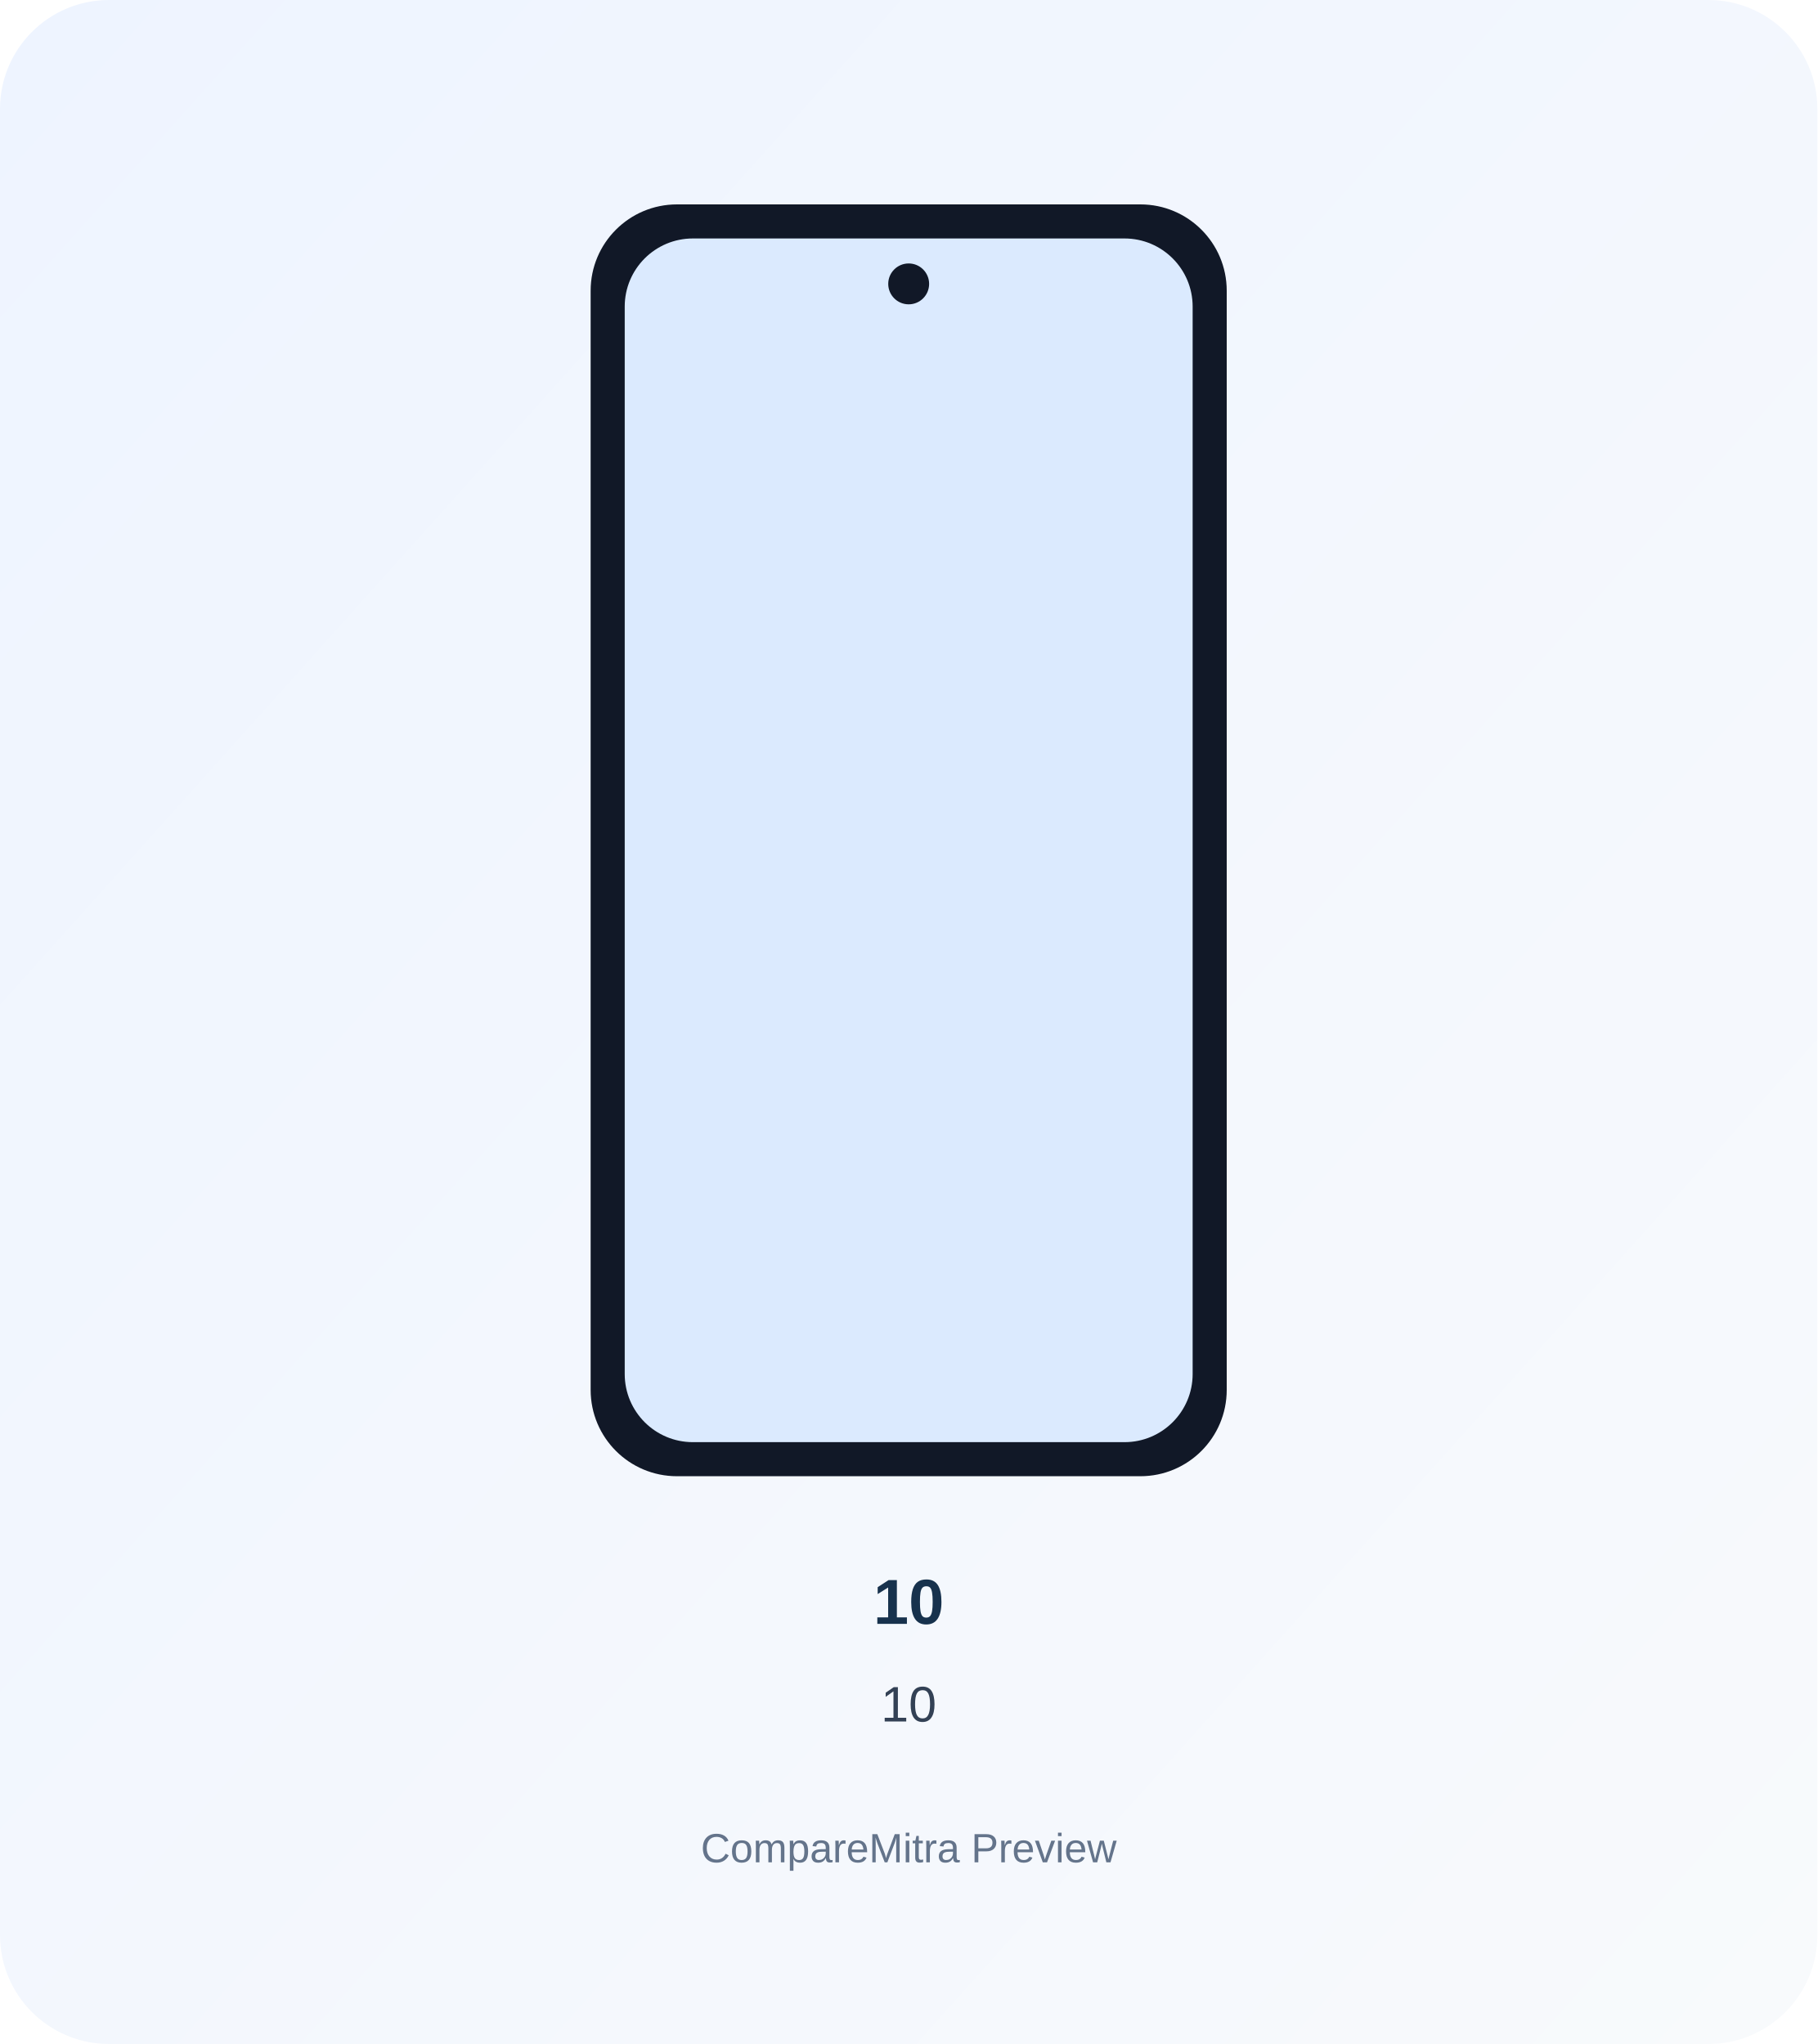
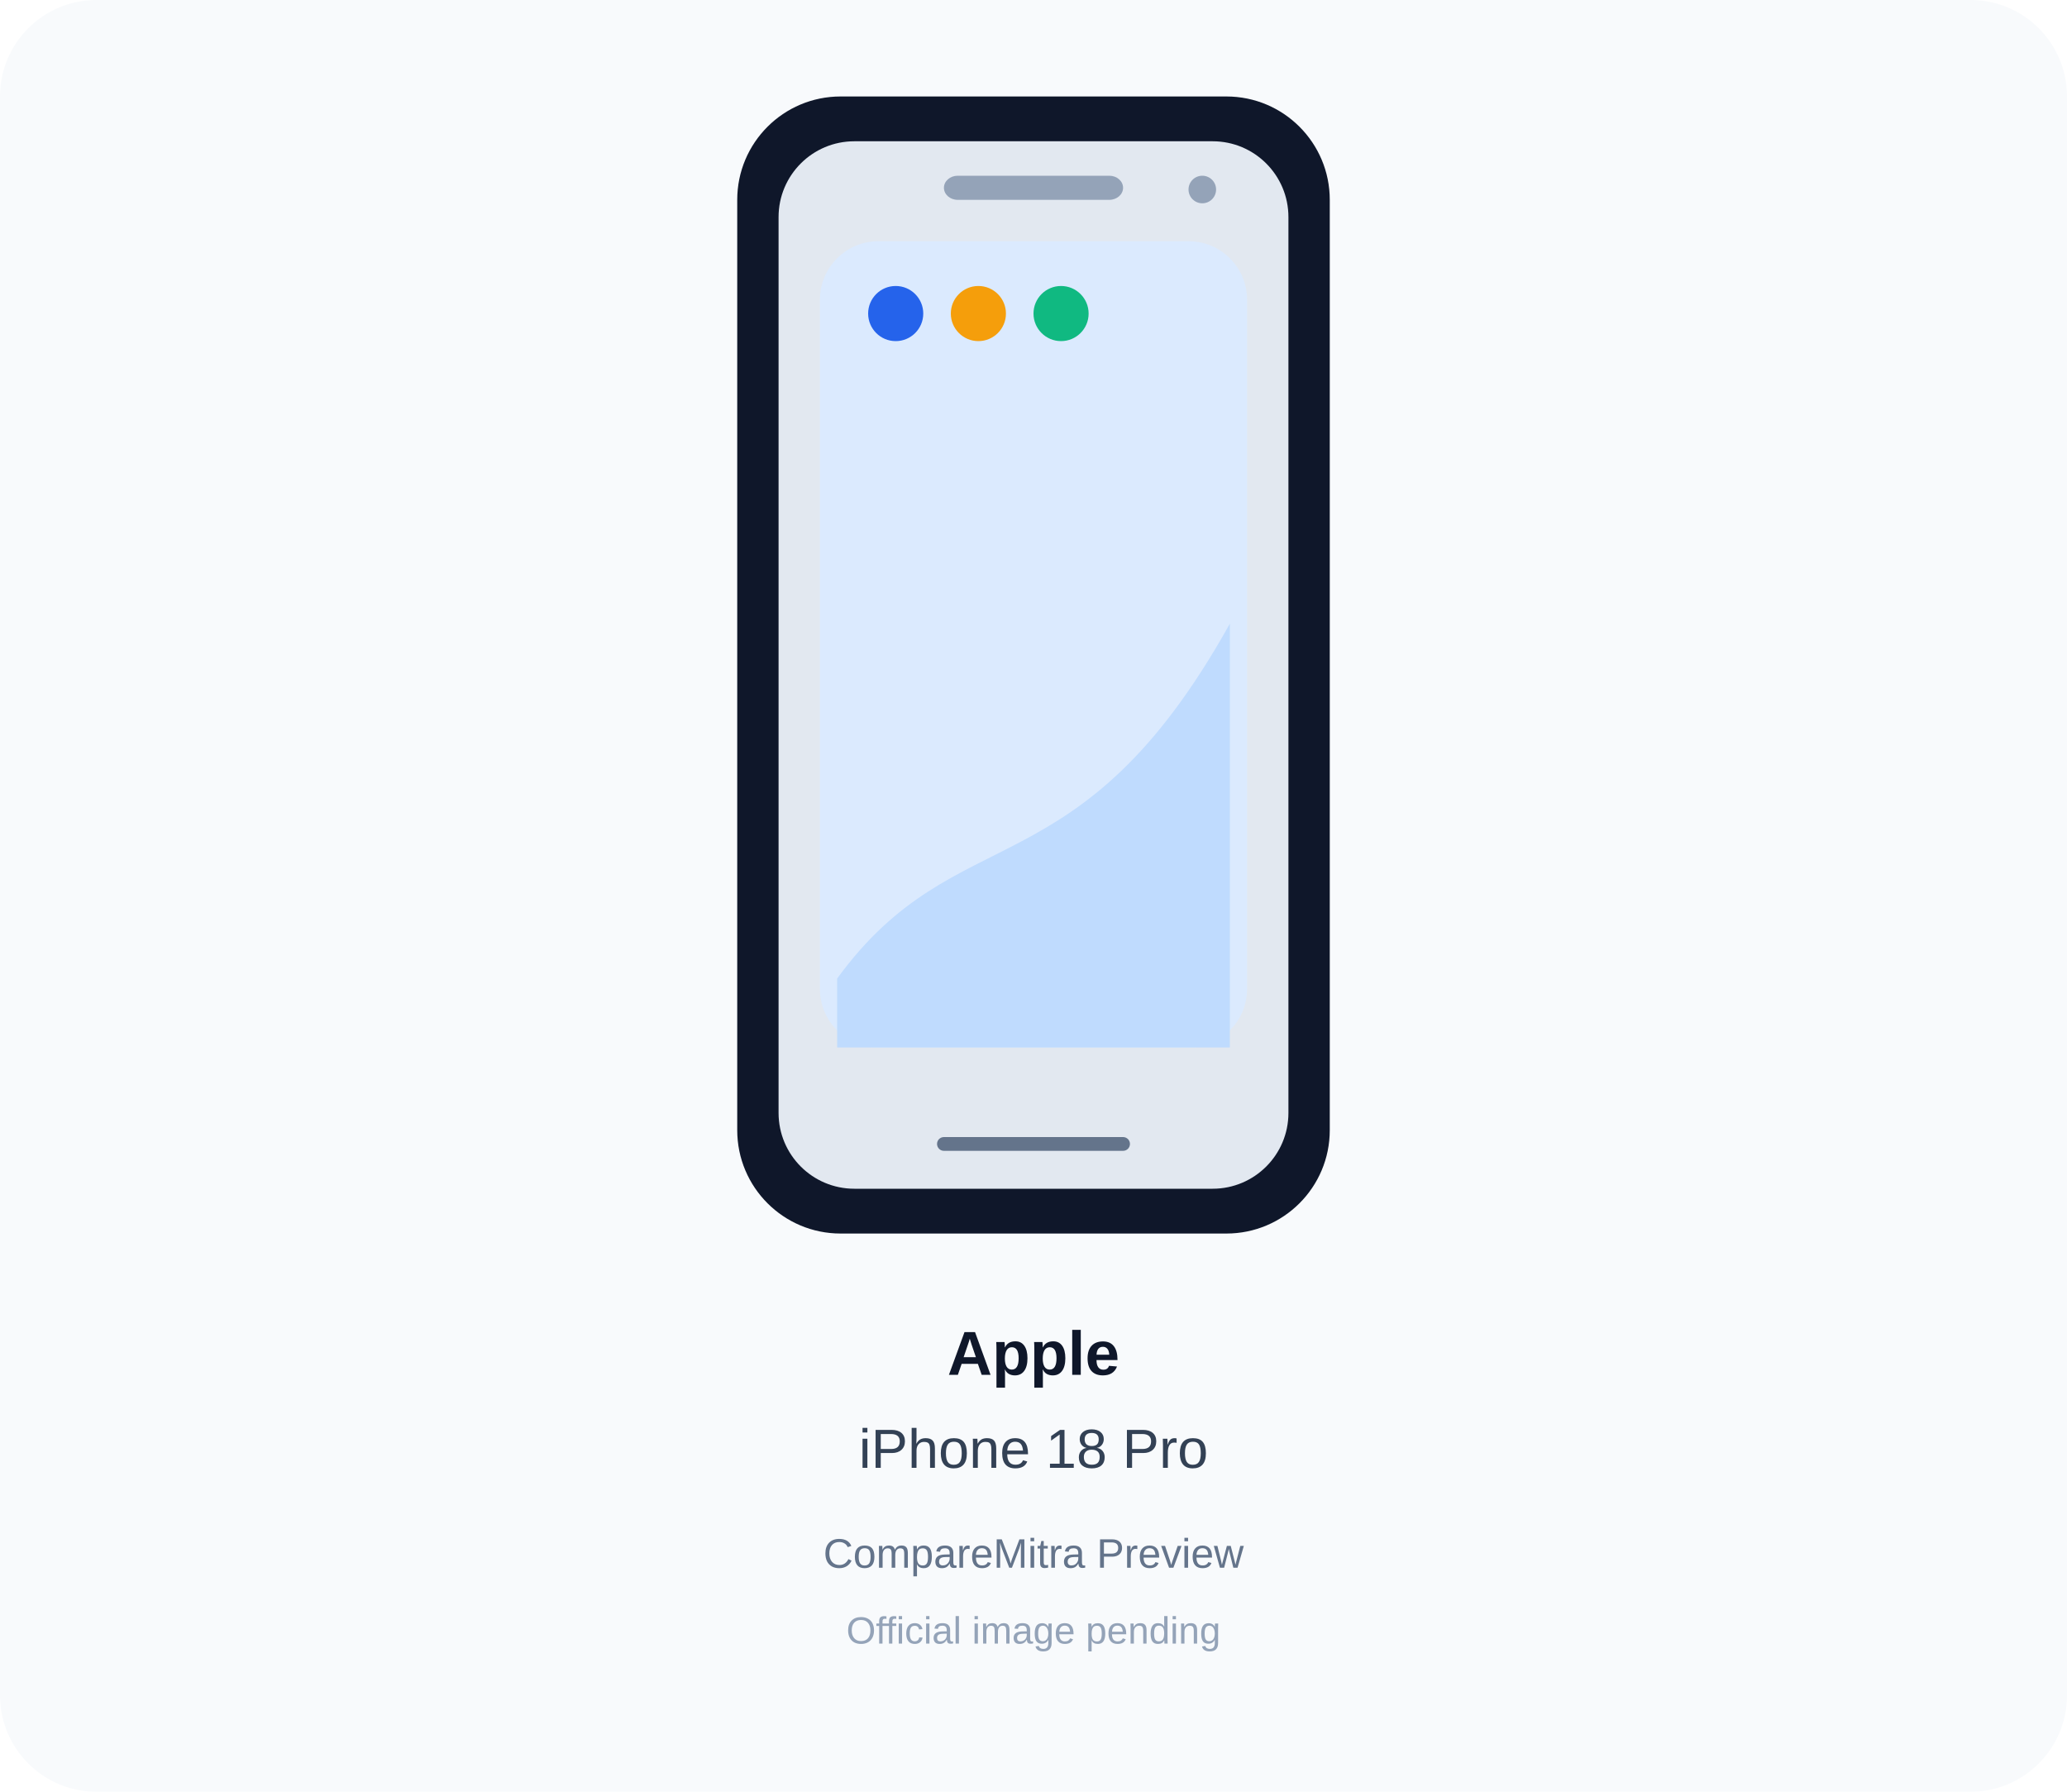
- <svg xmlns="http://www.w3.org/2000/svg" width="800" height="900" viewBox="0 0 800 900">
-   <defs>
-     <linearGradient id="bg" x1="0" y1="0" x2="1" y2="1">
-       <stop offset="0" stop-color="#eef4ff" />
-       <stop offset="1" stop-color="#f8fafc" />
-     </linearGradient>
-   </defs>
-   <rect width="800" height="900" rx="48" fill="url(#bg)" />
-   <rect x="260" y="90" width="280" height="560" rx="38" fill="#111827" />
-   <rect x="275" y="105" width="250" height="530" rx="30" fill="#dbeafe" />
-   <circle cx="400" cy="125" r="9" fill="#111827" />
-   <text x="400" y="715" text-anchor="middle" font-family="Arial,sans-serif" font-size="28" font-weight="700" fill="#17324d">10</text>
-   <text x="400" y="758" text-anchor="middle" font-family="Arial,sans-serif" font-size="22" fill="#334155">10</text>
-   <text x="400" y="820" text-anchor="middle" font-family="Arial,sans-serif" font-size="18" fill="#64748b">CompareMitra Preview</text>
+ <svg xmlns="http://www.w3.org/2000/svg" width="600" height="520" viewBox="0 0 600 520" role="img" aria-label="Apple iPhone 18 Pro — CompareMitra preview">
+   <rect width="600" height="520" rx="28" fill="#f8fafc" />
+   <rect x="214" y="28" width="172" height="330" rx="30" fill="#0f172a" />
+   <rect x="226" y="41" width="148" height="304" rx="22" fill="#e2e8f0" />
+   <rect x="274" y="51" width="52" height="7" rx="4" fill="#94a3b8" />
+   <circle cx="349" cy="55" r="4" fill="#94a3b8" />
+   <rect x="238" y="70" width="124" height="234" rx="17" fill="#dbeafe" />
+   <circle cx="260" cy="91" r="8" fill="#2563eb" />
+   <circle cx="284" cy="91" r="8" fill="#f59e0b" />
+   <circle cx="308" cy="91" r="8" fill="#10b981" />
+   <path d="M243 284 C278 236 313 260 357 181 L357 304 L243 304 Z" fill="#bfdbfe" />
+   <rect x="272" y="330" width="56" height="4" rx="2" fill="#64748b" />
+   <text x="300" y="399" text-anchor="middle" font-family="Arial,Helvetica,sans-serif" font-size="18" font-weight="700" fill="#0f172a">Apple</text>
+   <text x="300" y="426" text-anchor="middle" font-family="Arial,Helvetica,sans-serif" font-size="16" fill="#334155">iPhone 18 Pro</text>
+   <text x="300" y="455" text-anchor="middle" font-family="Arial,Helvetica,sans-serif" font-size="12" fill="#64748b">CompareMitra Preview</text>
+   <text x="300" y="477" text-anchor="middle" font-family="Arial,Helvetica,sans-serif" font-size="11" fill="#94a3b8">Official image pending</text>
</svg>
